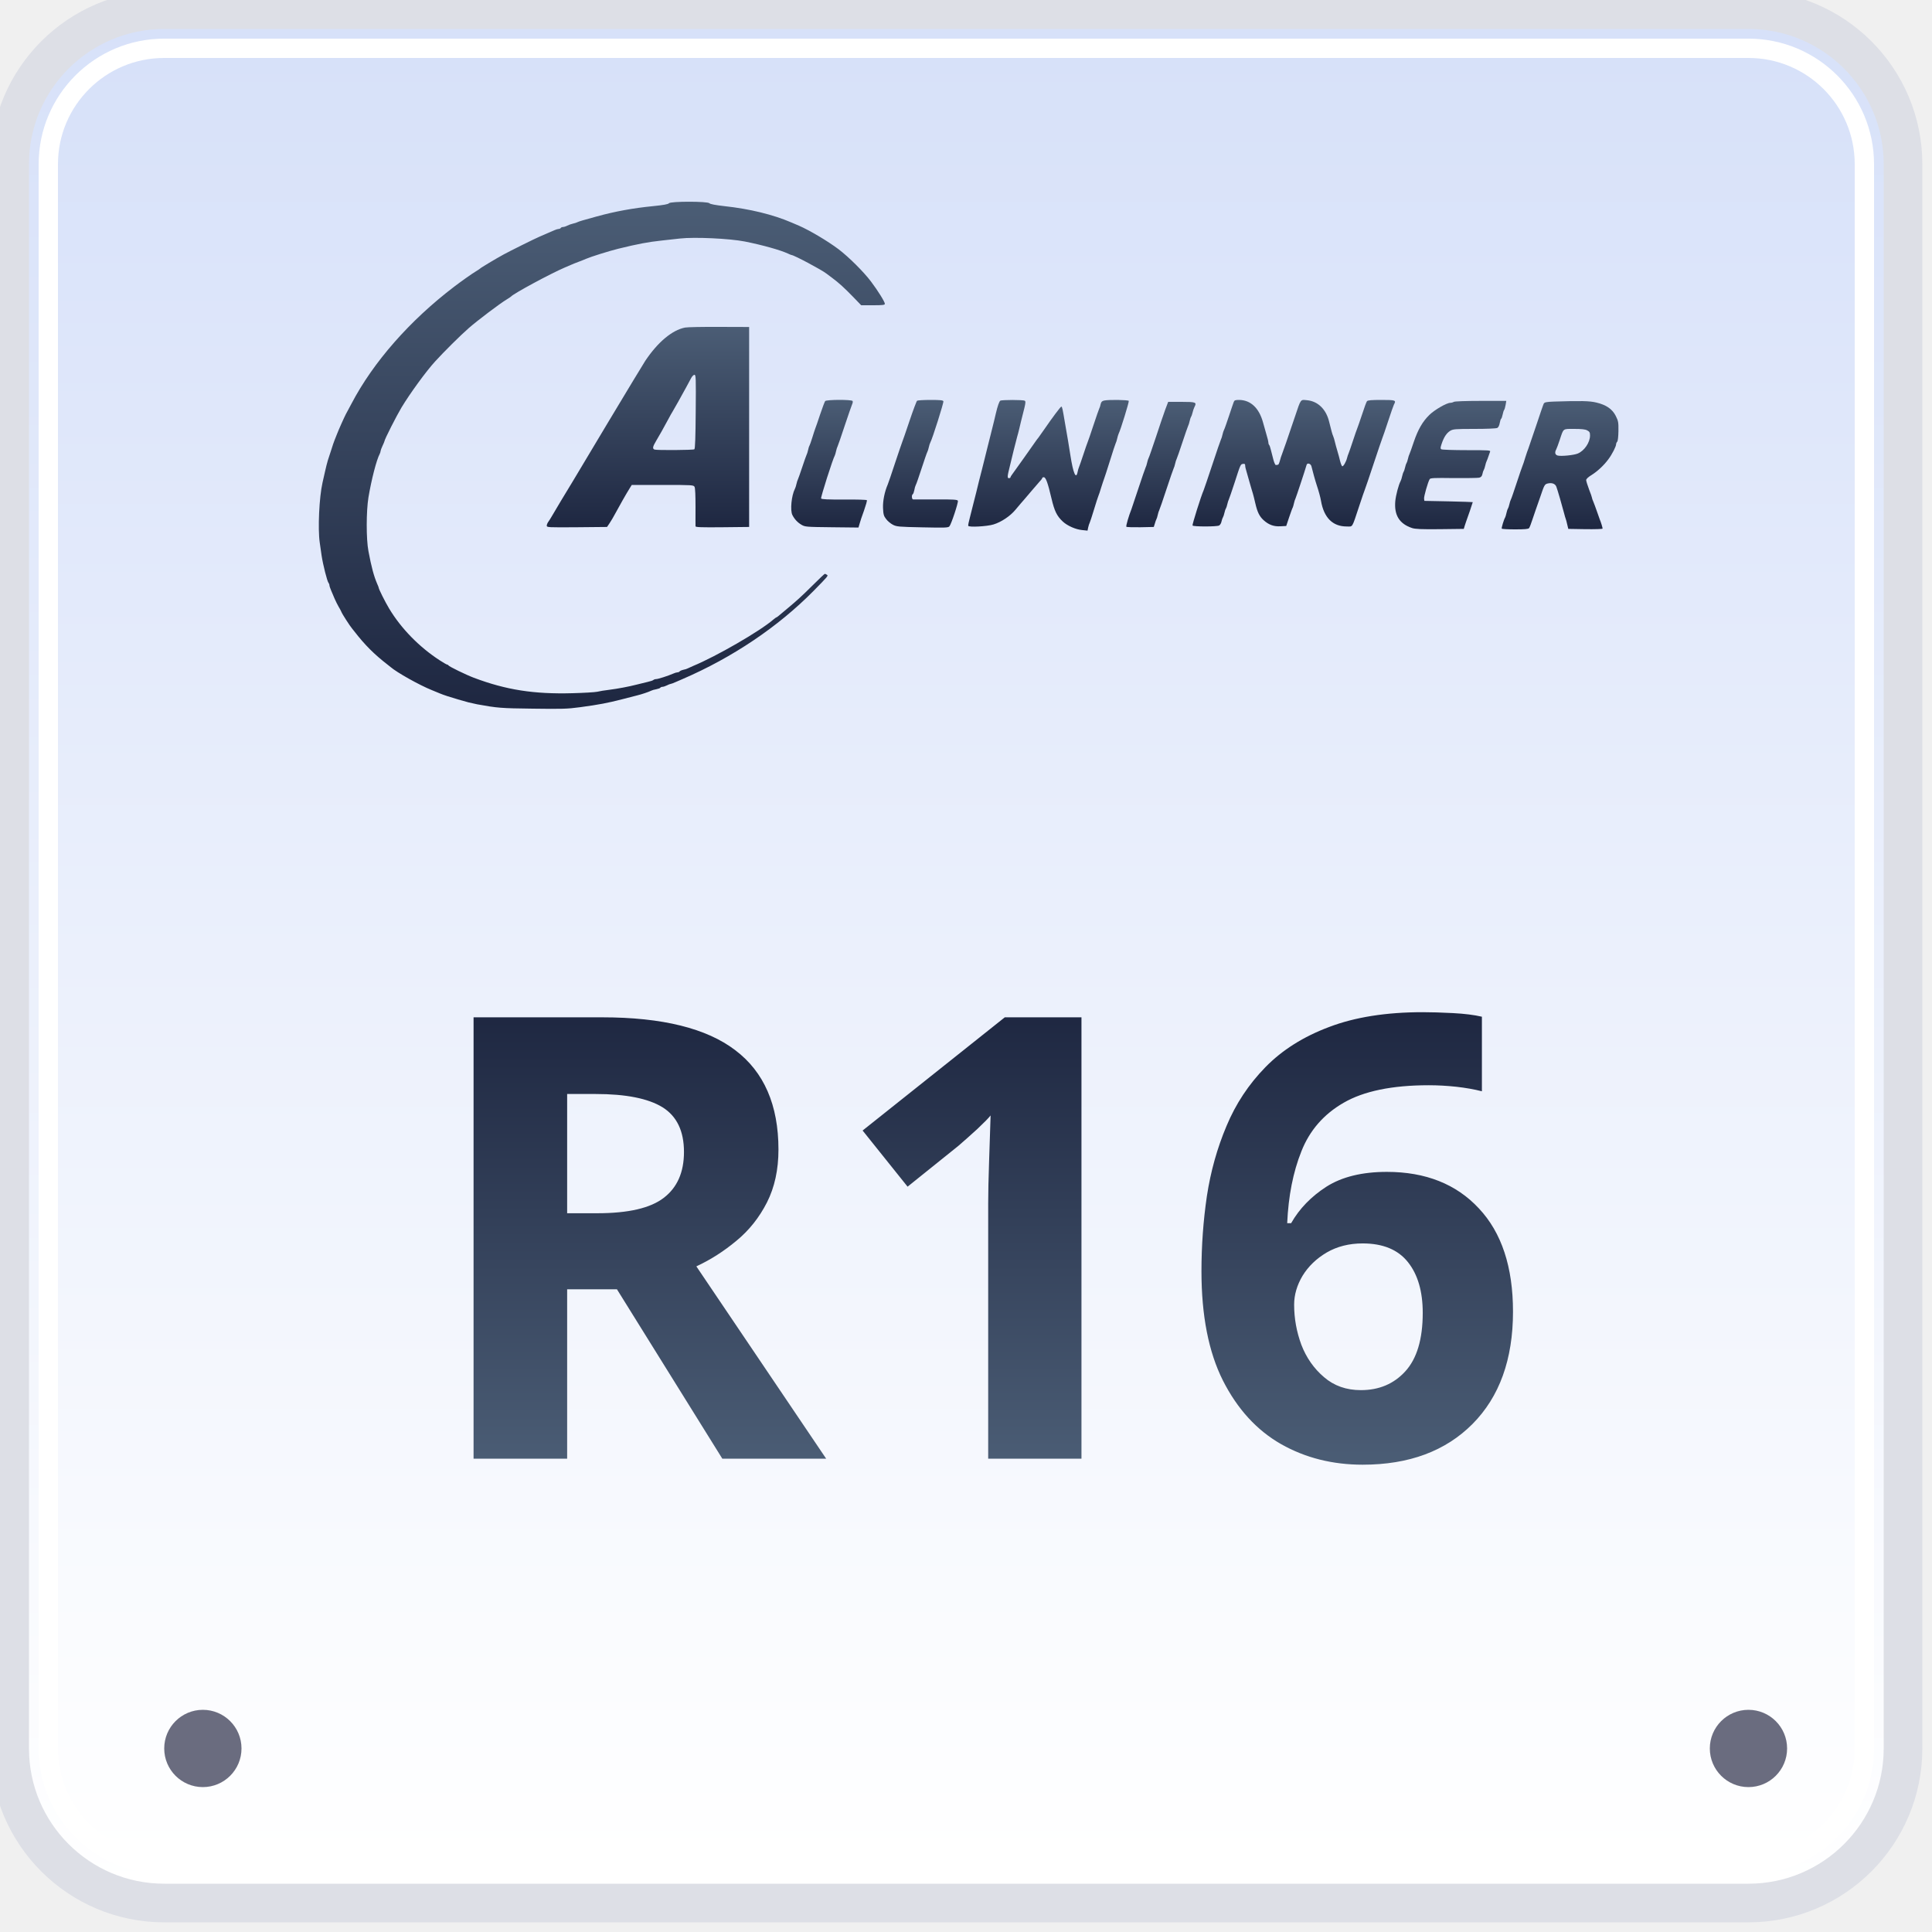
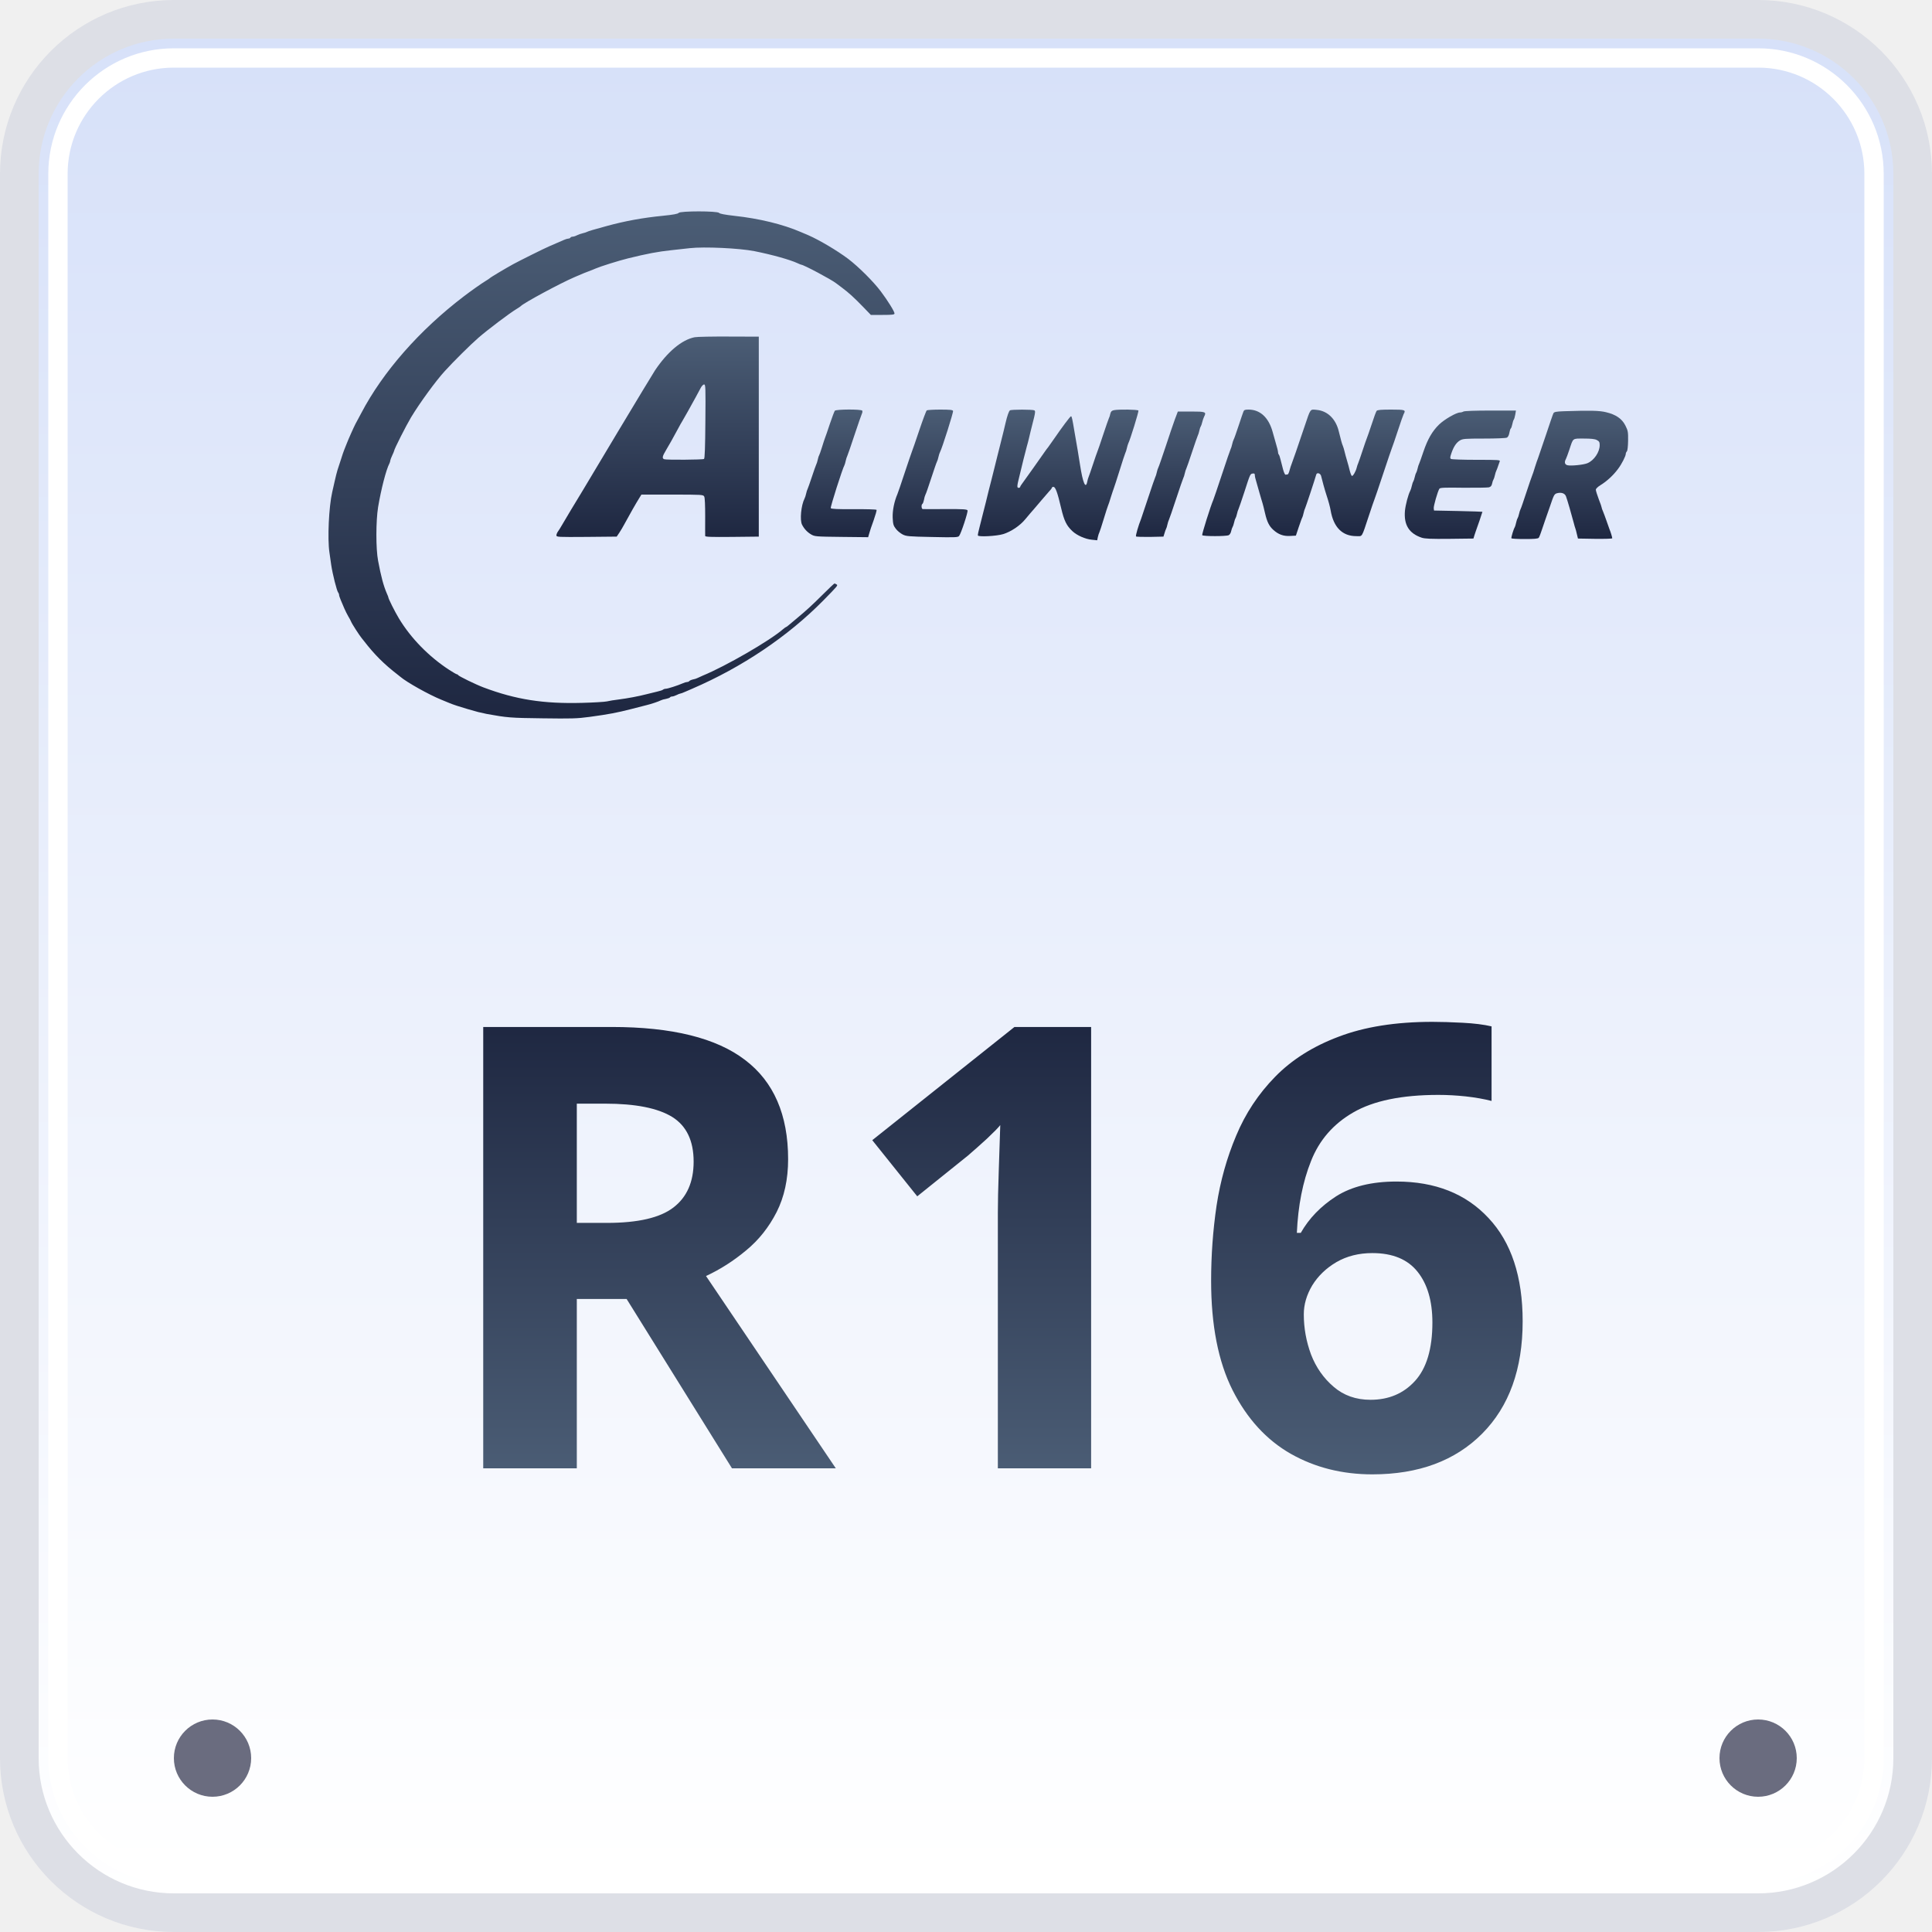
<svg xmlns="http://www.w3.org/2000/svg" width="100" height="100">
  <defs>
    <linearGradient id="soc_bg" x1="0%" y1="0%" x2="0%" y2="100%">
      <stop offset="0%" style="stop-color:#d7e1f9;stop-opacity:1" />
      <stop offset="100%" style="stop-color:#ffffff;stop-opacity:1" />
    </linearGradient>
    <linearGradient id="soc_name" x1="0%" y1="0%" x2="0%" y2="100%">
      <stop offset="0%" style="stop-color:#1e2741;stop-opacity:1" />
      <stop offset="100%" style="stop-color:#4b5d75;stop-opacity:1" />
    </linearGradient>
  </defs>
-   <g transform="translate(0.5,0.5)">
+   <g transform="translate(1,1)">
    <rect x="0" y="0" width="98" height="98" fill="url(#soc_bg)" rx="8" stroke="#dddfe6" stroke-width="2" />
    <rect x="2" y="2" width="94" height="94" fill="url(#soc_bg)" rx="6" stroke="#ffffff" stroke-width="1" />
    <g transform="translate(16,80) scale(0.005,-0.005)" fill="url(#soc_name)">
      <path d="M3625 13996 c-7 -10 -56 -19 -165 -30 -205 -20 -395 -55 -580 -106 -139 -38 -187 -52 -200 -59 -9 -5 -30 -12 -49 -16 -18 -4 -44 -13 -59 -21 -15 -8 -35 -14 -44 -14 -9 0 -20 -4 -23 -10 -3 -5 -13 -10 -22 -10 -8 0 -29 -6 -46 -14 -28 -13 -66 -29 -152 -66 -42 -17 -313 -152 -371 -184 -79 -43 -238 -138 -244 -146 -3 -3 -23 -17 -45 -30 -36 -21 -159 -108 -225 -159 -457 -348 -836 -779 -1061 -1209 -27 -50 -53 -100 -59 -110 -15 -28 -76 -164 -90 -202 -7 -19 -19 -48 -26 -65 -7 -16 -22 -61 -34 -100 -12 -38 -28 -88 -36 -110 -7 -22 -20 -74 -29 -115 -9 -41 -21 -93 -26 -115 -35 -152 -50 -481 -29 -622 6 -38 14 -97 19 -133 14 -94 58 -269 72 -284 5 -6 9 -16 9 -24 0 -7 8 -32 18 -55 10 -23 27 -62 37 -87 11 -25 29 -61 40 -80 12 -19 25 -44 29 -54 6 -19 90 -149 111 -173 5 -7 15 -18 20 -25 111 -144 209 -242 353 -353 7 -5 18 -15 25 -20 66 -57 298 -187 427 -239 36 -15 74 -31 85 -35 33 -14 105 -38 185 -61 41 -11 91 -25 110 -31 19 -5 60 -14 90 -20 210 -38 243 -41 575 -45 302 -4 357 -3 490 15 199 27 286 44 430 81 66 17 138 36 160 41 46 11 123 37 146 49 9 5 33 12 53 15 20 4 39 11 42 16 3 5 13 9 22 9 9 0 30 7 46 15 15 8 33 15 38 15 5 0 30 9 56 21 26 11 56 24 67 29 519 224 989 541 1355 911 154 157 156 159 140 169 -8 5 -18 10 -21 10 -4 0 -60 -53 -125 -118 -118 -117 -166 -160 -258 -237 -26 -22 -62 -52 -80 -67 -17 -15 -34 -28 -37 -28 -3 0 -19 -11 -35 -25 -136 -118 -589 -380 -829 -479 -22 -10 -47 -21 -55 -25 -9 -5 -30 -12 -48 -15 -17 -4 -34 -12 -37 -17 -4 -5 -13 -9 -22 -9 -8 0 -29 -6 -46 -14 -50 -22 -155 -56 -175 -56 -10 0 -22 -4 -28 -9 -5 -5 -31 -14 -59 -20 -27 -7 -77 -19 -110 -27 -85 -22 -197 -43 -290 -55 -44 -5 -99 -14 -123 -20 -24 -5 -139 -12 -255 -15 -400 -11 -688 34 -1022 160 -80 30 -258 117 -263 128 -2 5 -8 8 -13 8 -4 0 -40 20 -78 45 -211 137 -399 329 -523 536 -41 68 -108 202 -108 216 0 3 -6 19 -14 36 -36 83 -61 177 -92 342 -24 125 -23 413 0 555 31 185 83 388 117 452 5 10 9 23 9 30 1 7 9 31 20 53 11 22 19 44 20 48 0 17 126 265 176 348 88 146 256 377 349 478 87 96 264 272 347 344 90 79 323 255 393 297 22 13 42 27 45 30 24 30 408 237 555 300 28 12 59 25 70 30 11 5 45 19 75 30 30 11 64 25 75 30 50 22 238 81 335 105 203 50 310 70 450 85 52 6 138 15 190 21 150 17 513 0 670 -31 185 -37 367 -88 447 -125 17 -8 34 -15 37 -15 24 0 315 -155 361 -192 6 -5 33 -25 60 -45 70 -52 127 -104 220 -200 l80 -83 123 0 c101 0 122 3 122 15 0 20 -70 133 -143 230 -77 102 -229 253 -335 334 -114 86 -300 196 -412 245 -19 8 -55 23 -80 34 -185 80 -430 140 -690 168 -96 11 -149 21 -156 30 -17 21 -405 21 -419 0z" />
      <path d="M3791 12709 c-133 -26 -282 -151 -411 -344 -18 -27 -192 -315 -387 -640 -194 -324 -357 -597 -362 -605 -32 -50 -216 -358 -225 -375 -6 -11 -19 -31 -28 -44 -10 -13 -18 -32 -18 -42 0 -19 12 -19 312 -17 l312 3 27 40 c15 22 40 65 56 95 39 73 120 216 150 263 l23 37 320 0 c309 0 320 -1 330 -20 7 -12 10 -92 10 -208 0 -103 -1 -193 0 -200 0 -10 59 -12 278 -10 l277 3 0 1035 0 1035 -310 1 c-170 1 -330 -2 -354 -7z m111 -871 c-2 -263 -6 -384 -14 -389 -14 -9 -390 -11 -412 -3 -24 9 -20 30 18 93 36 60 67 116 124 221 19 36 38 70 42 75 4 6 31 53 60 105 29 52 67 120 83 150 17 30 39 72 50 93 10 20 26 37 36 37 15 0 16 -33 13 -382z" />
      <path d="M5242 11948 c-5 -7 -29 -69 -52 -138 -23 -69 -45 -134 -50 -145 -4 -11 -19 -54 -31 -95 -13 -41 -26 -79 -30 -85 -4 -5 -10 -26 -14 -45 -4 -19 -11 -41 -16 -50 -4 -8 -24 -64 -44 -125 -20 -60 -40 -117 -44 -125 -5 -9 -12 -31 -16 -50 -4 -19 -11 -41 -16 -50 -36 -70 -51 -224 -26 -272 22 -43 53 -76 93 -100 38 -22 47 -23 315 -26 l276 -3 11 38 c5 21 26 83 46 137 19 54 33 103 30 108 -3 5 -109 8 -236 7 -170 -1 -233 2 -238 11 -6 10 122 412 142 445 3 6 9 26 13 45 4 19 11 41 16 50 4 8 38 105 74 215 37 110 71 210 77 222 6 11 7 26 4 32 -10 16 -270 15 -284 -1z" />
      <path d="M6194 11952 c-6 -4 -41 -97 -78 -207 -37 -110 -71 -209 -76 -220 -5 -11 -38 -110 -75 -220 -36 -110 -70 -209 -75 -220 -33 -76 -52 -171 -49 -244 3 -67 8 -83 32 -114 15 -21 47 -47 70 -59 39 -20 60 -22 307 -27 233 -5 266 -4 278 10 20 23 94 248 88 265 -5 12 -43 15 -228 14 -123 0 -229 -1 -235 0 -15 0 -18 46 -4 54 5 3 12 22 16 42 3 20 10 44 15 53 6 9 32 86 60 171 28 85 54 162 59 170 5 9 12 31 16 50 4 19 11 41 16 50 21 38 140 413 135 426 -4 11 -31 14 -133 14 -70 0 -133 -4 -139 -8z" />
      <path d="M7055 11952 c-11 -7 -28 -55 -46 -132 -10 -44 -23 -98 -53 -217 -8 -32 -22 -87 -31 -123 -9 -36 -23 -92 -31 -125 -8 -33 -22 -87 -30 -120 -8 -33 -22 -86 -30 -117 -7 -32 -21 -84 -28 -115 -8 -32 -22 -85 -30 -118 -8 -33 -24 -96 -35 -139 -12 -44 -20 -84 -18 -89 5 -17 194 -7 262 14 81 25 172 86 227 152 24 29 47 57 53 63 16 18 56 64 115 134 30 35 67 78 82 95 16 16 28 33 28 38 0 4 7 7 15 7 21 0 42 -58 80 -220 31 -132 56 -182 117 -239 47 -44 134 -82 199 -88 l57 -6 7 34 c4 18 11 40 16 49 4 8 24 69 44 135 20 66 40 129 45 140 5 11 19 52 30 90 12 39 26 79 30 90 5 11 31 94 60 185 28 91 55 172 59 180 5 9 12 31 16 50 4 19 11 41 15 50 20 39 110 331 105 340 -7 11 -204 14 -253 4 -24 -5 -32 -13 -38 -37 -3 -17 -10 -38 -15 -47 -4 -8 -31 -85 -59 -170 -28 -85 -55 -164 -60 -175 -5 -11 -25 -69 -45 -130 -20 -60 -40 -119 -45 -130 -5 -11 -12 -35 -15 -52 -16 -81 -46 -10 -74 172 -5 33 -17 103 -25 155 -9 52 -23 136 -32 185 -24 144 -29 166 -37 166 -8 0 -94 -115 -177 -236 -25 -36 -52 -74 -60 -85 -8 -10 -21 -26 -28 -37 -7 -10 -35 -49 -62 -88 -27 -38 -55 -78 -62 -88 -25 -36 -108 -152 -123 -172 -8 -10 -15 -23 -15 -27 0 -4 -7 -8 -16 -8 -18 0 -17 19 10 125 8 33 26 107 40 165 15 58 31 121 36 140 6 19 15 55 21 80 10 44 22 93 54 219 12 52 13 66 3 73 -16 10 -239 10 -253 0z" />
      <path d="M9471 11937 c-5 -12 -27 -78 -50 -147 -23 -69 -45 -132 -50 -140 -5 -9 -12 -31 -16 -50 -4 -19 -11 -41 -16 -50 -4 -8 -45 -125 -89 -260 -45 -135 -85 -254 -90 -265 -27 -60 -120 -357 -115 -365 8 -13 251 -13 275 0 10 5 22 24 25 42 4 18 11 38 15 43 4 6 11 26 15 45 4 19 11 40 15 45 4 6 11 26 15 45 4 19 11 41 16 50 4 8 31 87 60 175 62 193 61 189 88 193 16 3 21 -2 21 -17 0 -11 6 -40 14 -63 7 -24 23 -79 35 -123 13 -44 26 -91 31 -105 4 -14 16 -59 25 -100 21 -92 43 -136 86 -175 53 -48 106 -67 174 -63 l60 3 30 90 c17 50 33 95 37 100 3 6 9 26 13 45 4 19 11 41 16 50 6 12 97 285 115 348 7 24 43 13 50 -15 7 -32 41 -155 54 -193 22 -66 39 -129 45 -165 30 -174 121 -265 265 -265 67 0 52 -24 130 210 28 85 55 164 60 175 5 11 45 130 90 265 45 135 85 254 90 265 5 11 32 90 60 175 28 85 55 163 60 172 25 45 18 48 -129 48 -103 0 -141 -3 -150 -13 -6 -7 -29 -69 -51 -138 -23 -68 -45 -133 -50 -144 -5 -11 -25 -69 -45 -130 -20 -60 -40 -119 -45 -130 -5 -11 -12 -31 -15 -45 -10 -41 -39 -90 -50 -87 -5 2 -15 26 -22 53 -6 27 -19 74 -28 104 -9 30 -21 73 -26 95 -5 22 -13 49 -18 60 -9 19 -20 61 -42 150 -31 129 -117 212 -229 222 -69 7 -62 17 -124 -168 -70 -209 -127 -372 -136 -394 -5 -11 -14 -39 -20 -62 -6 -24 -15 -44 -20 -44 -6 -1 -15 -2 -22 -3 -6 -1 -17 23 -25 52 -7 28 -19 74 -26 101 -6 27 -15 53 -20 57 -4 4 -7 15 -7 24 0 9 -9 48 -21 86 -11 38 -27 94 -35 124 -41 148 -129 229 -247 230 -40 0 -49 -3 -56 -23z" />
      <path d="M11750 11940 c-8 -5 -25 -10 -36 -10 -39 0 -164 -73 -217 -125 -70 -68 -118 -151 -162 -281 -20 -60 -40 -116 -44 -124 -5 -9 -12 -31 -16 -50 -4 -19 -11 -39 -15 -45 -4 -5 -11 -26 -15 -45 -4 -19 -11 -39 -15 -45 -4 -5 -11 -26 -15 -45 -4 -19 -11 -41 -16 -50 -21 -39 -49 -146 -55 -207 -13 -146 42 -235 173 -279 33 -11 96 -14 289 -12 l247 3 9 30 c5 17 12 37 15 45 13 34 70 200 69 202 -1 1 -113 5 -251 8 l-250 5 -3 23 c-3 22 40 173 58 202 7 12 47 14 247 11 132 -1 251 1 265 4 20 5 29 15 34 38 3 18 10 37 14 42 4 6 11 26 15 45 4 19 11 41 16 50 4 8 12 29 17 45 6 17 13 38 17 48 7 16 -9 17 -241 17 -137 0 -255 4 -263 9 -11 7 -11 16 3 57 23 69 51 111 88 134 30 18 51 20 251 20 124 0 226 4 237 10 11 6 21 26 25 50 4 22 10 42 15 45 4 3 11 22 15 42 4 21 11 43 15 48 5 6 12 30 16 53 l7 42 -264 0 c-153 0 -270 -4 -279 -10z" />
      <path d="M12788 11943 c-80 -3 -99 -7 -107 -21 -5 -9 -41 -114 -80 -232 -40 -118 -76 -224 -80 -235 -5 -11 -19 -51 -31 -90 -11 -38 -25 -79 -30 -90 -5 -11 -32 -90 -60 -175 -28 -85 -54 -162 -59 -170 -5 -9 -12 -31 -16 -50 -4 -19 -11 -39 -15 -45 -4 -5 -11 -26 -15 -45 -4 -19 -10 -39 -13 -45 -14 -22 -40 -110 -36 -117 3 -5 65 -8 138 -8 99 0 136 3 145 13 6 8 22 49 36 93 15 43 29 86 32 94 3 8 25 71 49 140 39 116 44 126 72 134 44 12 81 0 93 -32 11 -27 61 -200 81 -277 5 -22 13 -47 16 -55 3 -8 11 -35 16 -60 l11 -45 178 -3 c97 -1 177 1 177 6 0 10 -17 67 -30 97 -4 11 -18 49 -30 85 -12 36 -29 79 -36 97 -8 17 -14 35 -14 40 0 5 -13 44 -30 86 -16 43 -30 87 -30 97 0 11 19 30 50 49 65 40 133 103 180 167 39 52 80 133 80 156 0 8 5 19 11 25 7 7 12 52 13 111 1 90 -1 103 -28 157 -36 71 -99 114 -201 138 -69 17 -162 19 -437 10z m342 -298 c25 -13 30 -22 30 -53 0 -72 -59 -159 -127 -187 -40 -17 -171 -30 -207 -21 -28 7 -34 32 -16 64 5 9 21 53 36 97 41 124 29 115 150 115 75 0 114 -4 134 -15z" />
      <path d="M8762 11858 c-17 -46 -60 -173 -96 -283 -37 -110 -70 -207 -75 -215 -5 -9 -12 -31 -16 -50 -4 -19 -11 -41 -16 -50 -4 -8 -38 -105 -74 -215 -37 -110 -69 -207 -72 -215 -28 -69 -59 -176 -53 -183 3 -4 69 -6 145 -5 l139 3 11 35 c5 19 13 40 16 45 4 6 10 26 14 45 4 19 11 41 16 50 4 8 38 105 74 215 36 110 70 207 74 215 5 9 12 31 16 50 4 19 11 41 16 50 4 8 31 85 59 170 28 85 55 162 59 170 5 9 12 31 16 50 4 19 11 40 15 45 4 6 11 25 15 43 4 18 13 45 20 59 26 49 15 53 -135 53 l-137 0 -31 -82z" />
    </g>
    <text x="50" y="75" fill="url(#soc_name)" text-anchor="middle">
      <tspan font-weight="600" font-size="32" font-family="Adobe Heiti Std, sans-serif">R16</tspan>
    </text>
    <circle cx="10" cy="90" r="2" fill="#6a6c7f" />
    <circle cx="90" cy="90" r="2" fill="#6a6c7f" />
  </g>
</svg>
